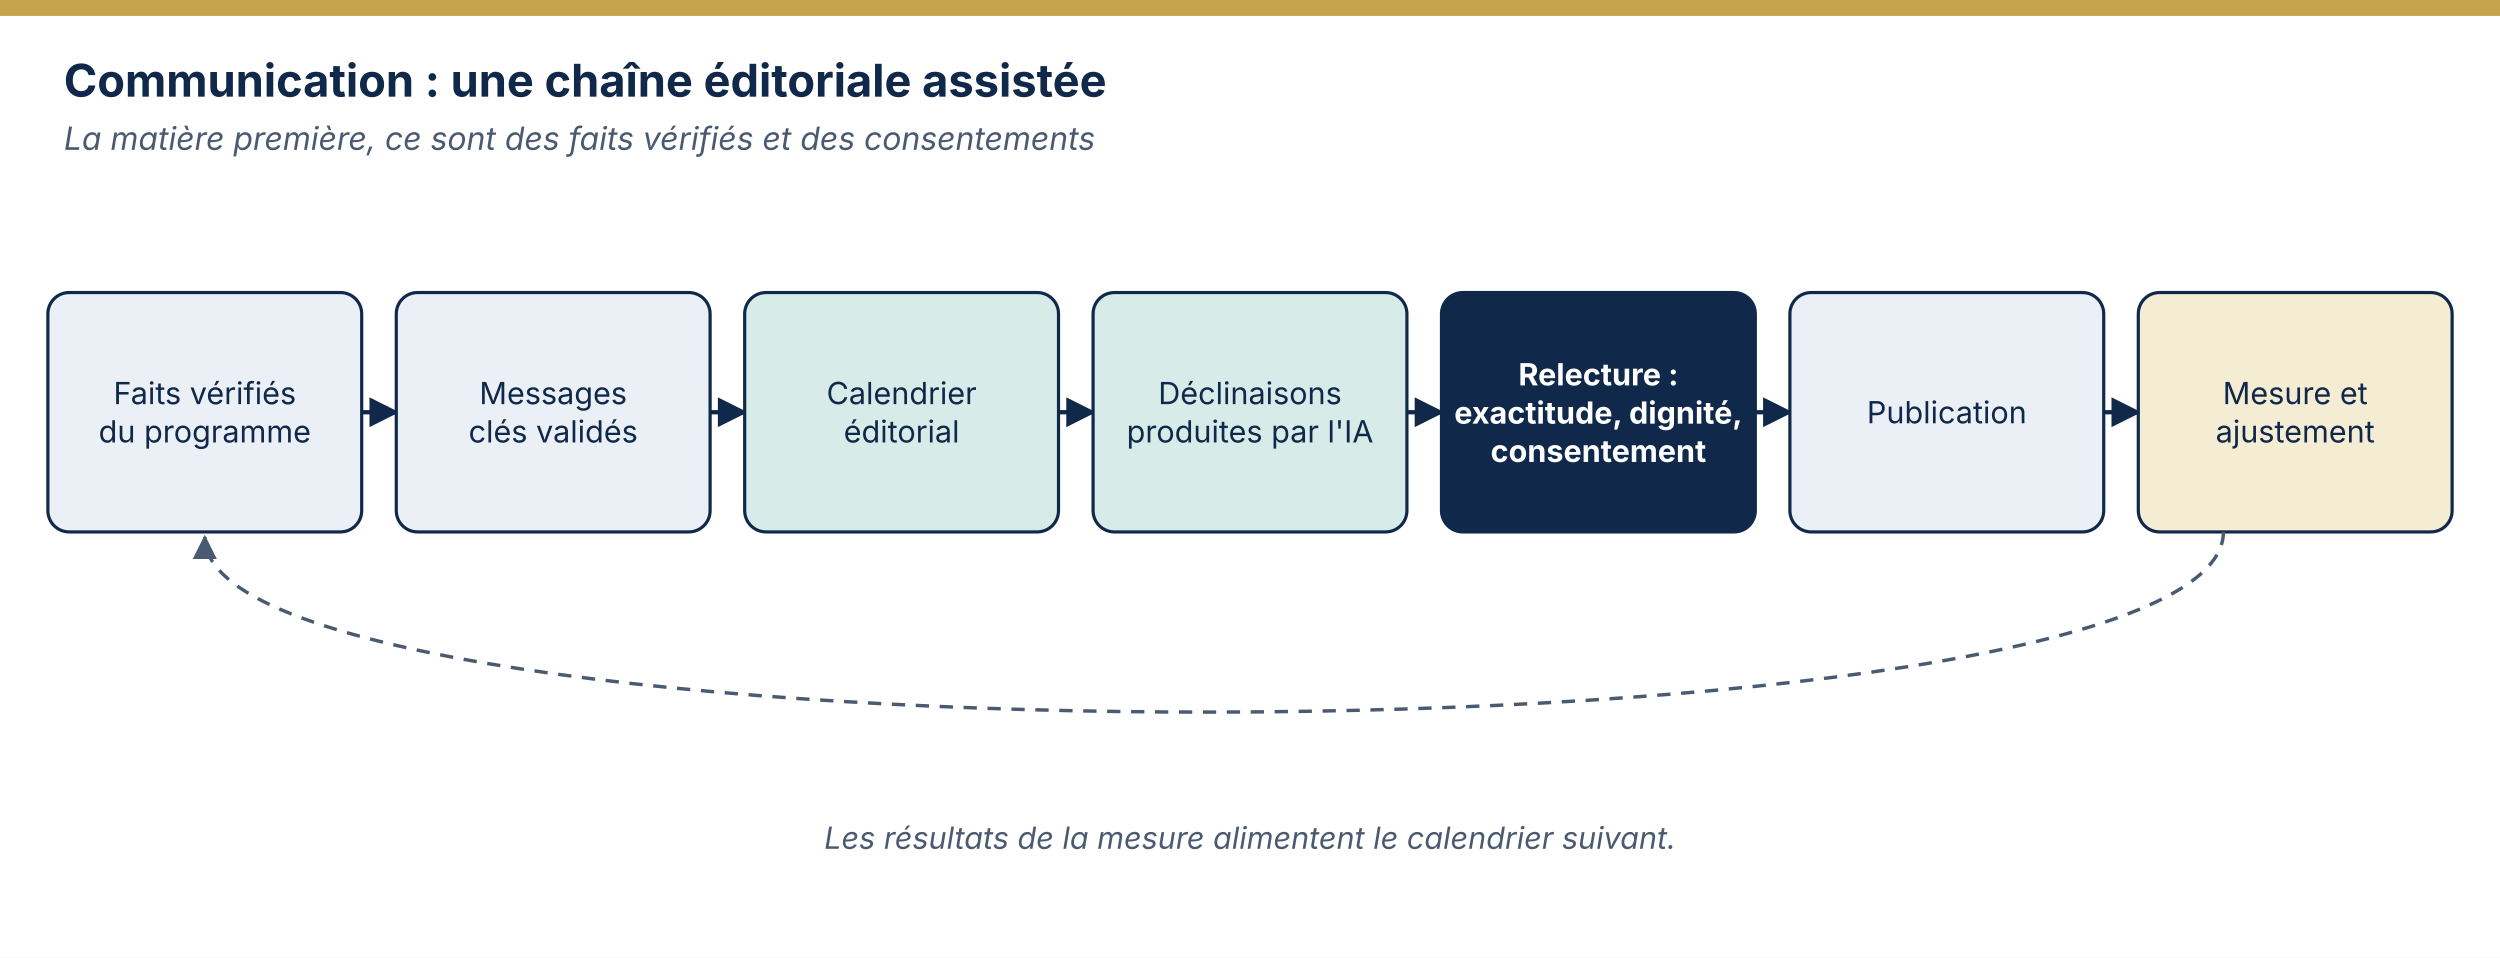
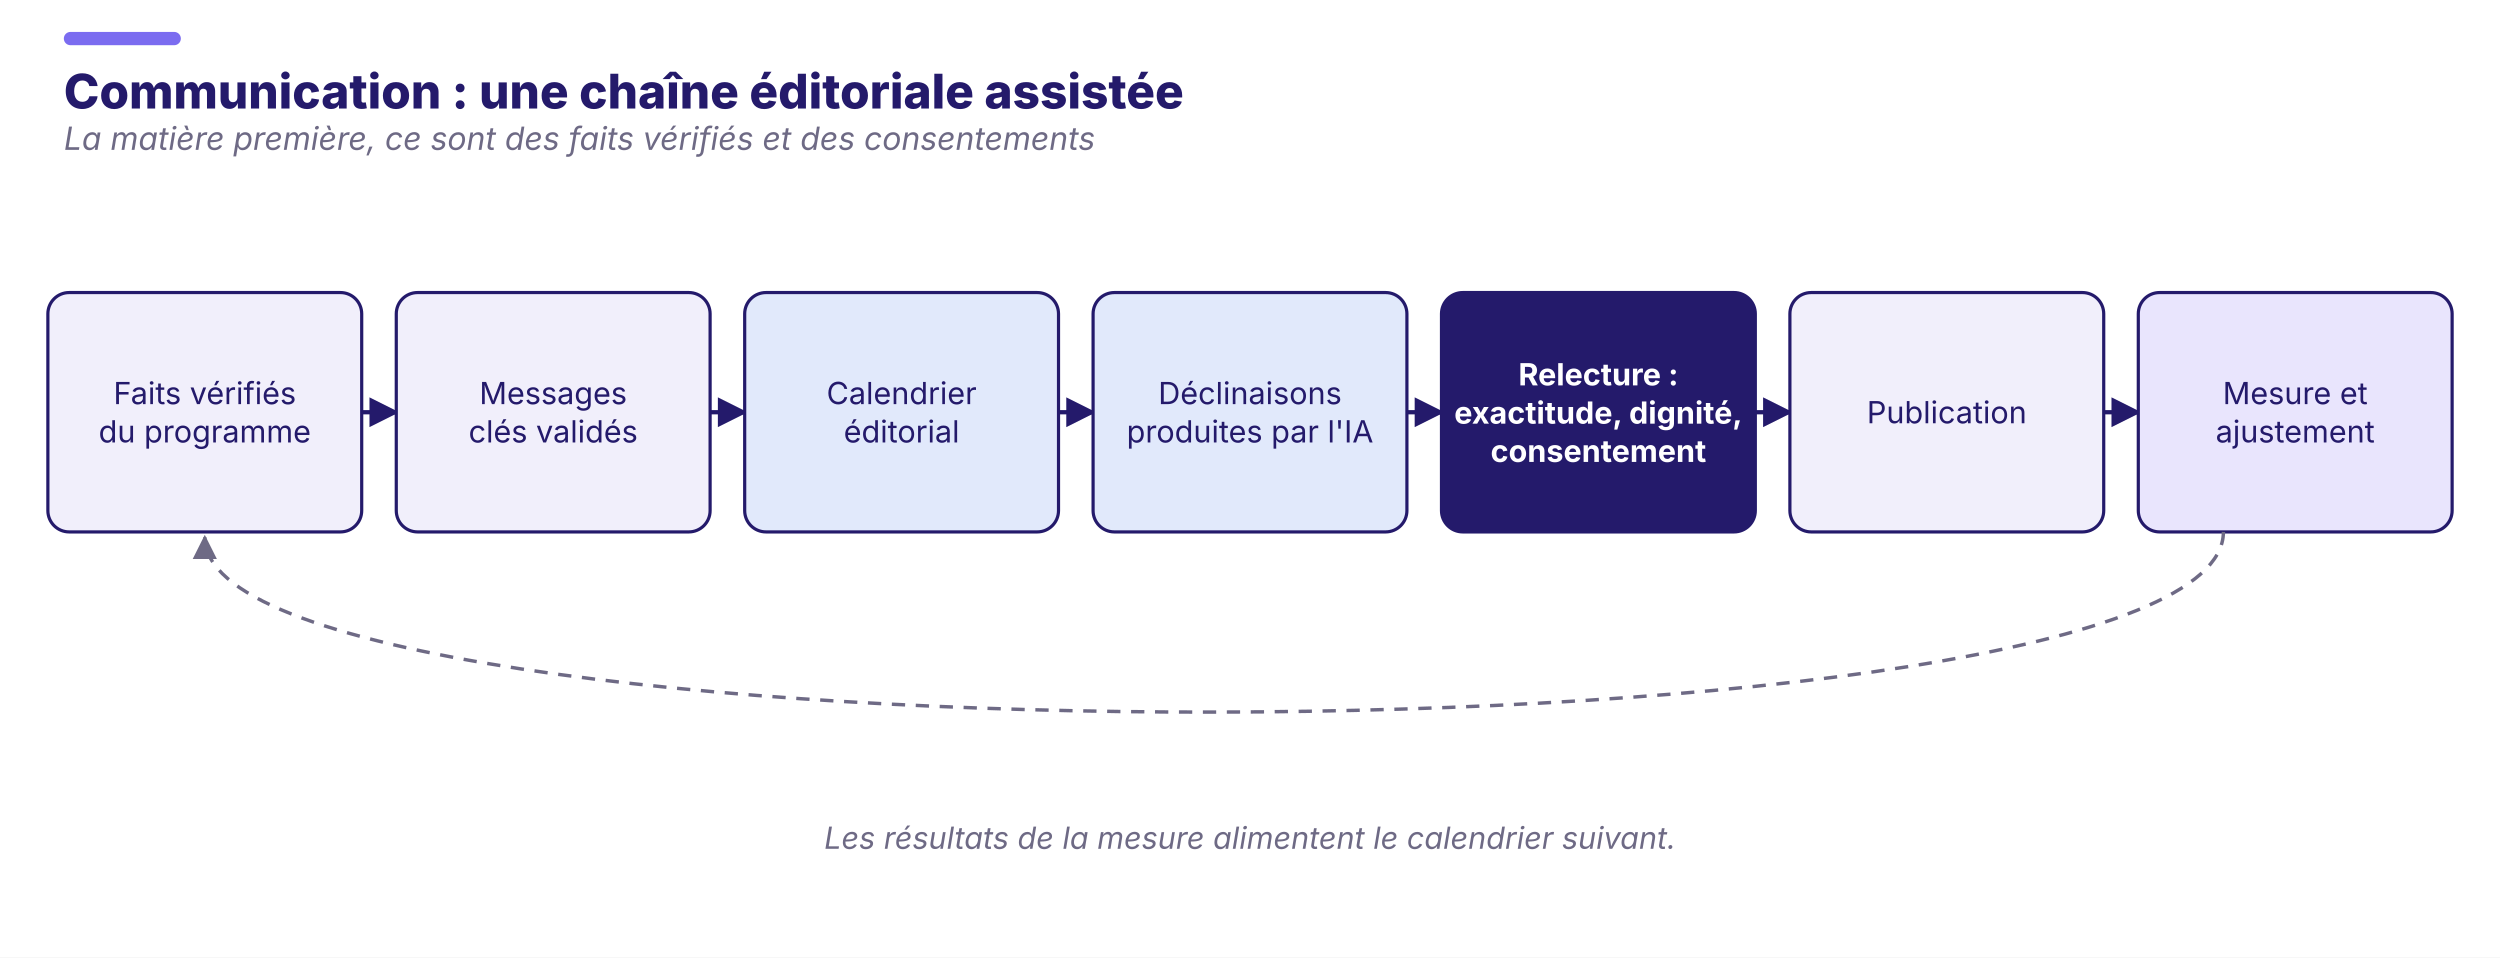
<svg xmlns="http://www.w3.org/2000/svg" viewBox="0 0 940 360" width="940" height="360" role="img" aria-labelledby="t d">
  <defs>
-     <marker id="ah102849" viewBox="0 0 10 10" refX="9" refY="5" markerWidth="7" markerHeight="7" orient="auto-start-reverse">
-       <path d="M0,0 L10,5 L0,10 z" fill="#102849" />
+     <marker id="ah241A6B" viewBox="0 0 10 10" refX="9" refY="5" markerWidth="7" markerHeight="7" orient="auto-start-reverse">
+       <path d="M0,0 L10,5 L0,10 z" fill="#241A6B" />
    </marker>
-     <marker id="ah167D73" viewBox="0 0 10 10" refX="9" refY="5" markerWidth="7" markerHeight="7" orient="auto-start-reverse">
-       <path d="M0,0 L10,5 L0,10 z" fill="#167D73" />
+     <marker id="ah3F5BD8" viewBox="0 0 10 10" refX="9" refY="5" markerWidth="7" markerHeight="7" orient="auto-start-reverse">
+       <path d="M0,0 L10,5 L0,10 z" fill="#3F5BD8" />
    </marker>
-     <marker id="ahC7A34F" viewBox="0 0 10 10" refX="9" refY="5" markerWidth="7" markerHeight="7" orient="auto-start-reverse">
-       <path d="M0,0 L10,5 L0,10 z" fill="#C7A34F" />
+     <marker id="ah7B6CF0" viewBox="0 0 10 10" refX="9" refY="5" markerWidth="7" markerHeight="7" orient="auto-start-reverse">
+       <path d="M0,0 L10,5 L0,10 z" fill="#7B6CF0" />
    </marker>
-     <marker id="ah4A5A70" viewBox="0 0 10 10" refX="9" refY="5" markerWidth="7" markerHeight="7" orient="auto-start-reverse">
-       <path d="M0,0 L10,5 L0,10 z" fill="#4A5A70" />
+     <marker id="ah6E6A85" viewBox="0 0 10 10" refX="9" refY="5" markerWidth="7" markerHeight="7" orient="auto-start-reverse">
+       <path d="M0,0 L10,5 L0,10 z" fill="#6E6A85" />
    </marker>
-     <marker id="ahA8413A" viewBox="0 0 10 10" refX="9" refY="5" markerWidth="7" markerHeight="7" orient="auto-start-reverse">
-       <path d="M0,0 L10,5 L0,10 z" fill="#A8413A" />
+     <marker id="ahC0392B" viewBox="0 0 10 10" refX="9" refY="5" markerWidth="7" markerHeight="7" orient="auto-start-reverse">
+       <path d="M0,0 L10,5 L0,10 z" fill="#C0392B" />
    </marker>
  </defs>
  <rect width="100%" height="100%" fill="#FFFFFF" />
-   <rect x="0" y="0" width="940" height="6" fill="#C7A34F" />
-   <text x="24" y="30.0" font-family="'Source Sans 3', 'Source Sans Pro', 'Inter', Arial, sans-serif" font-size="17" fill="#102849" font-weight="bold" text-anchor="start" dominant-baseline="middle">Communication : une chaîne éditoriale assistée</text>
-   <text x="24" y="52.0" font-family="'Source Sans 3', 'Source Sans Pro', 'Inter', Arial, sans-serif" font-size="12" fill="#4A5A70" font-weight="normal" text-anchor="start" dominant-baseline="middle" font-style="italic">La matière première, ce sont des faits vérifiés et des consentements</text>
-   <rect x="18" y="110" width="118" height="90" rx="8" fill="#EAF0F5" stroke="#102849" stroke-width="1.2" />
-   <text x="77.0" y="147.8" font-family="'Source Sans 3', 'Source Sans Pro', 'Inter', Arial, sans-serif" font-size="11.5" fill="#102849" font-weight="normal" text-anchor="middle" dominant-baseline="middle">Faits vérifiés</text>
-   <text x="77.0" y="162.2" font-family="'Source Sans 3', 'Source Sans Pro', 'Inter', Arial, sans-serif" font-size="11.5" fill="#102849" font-weight="normal" text-anchor="middle" dominant-baseline="middle">du programme</text>
-   <line x1="136" y1="155" x2="149" y2="155" stroke="#102849" stroke-width="1.6" marker-end="url(#ah102849)" />
-   <rect x="149" y="110" width="118" height="90" rx="8" fill="#EAF0F5" stroke="#102849" stroke-width="1.2" />
-   <text x="208.0" y="147.8" font-family="'Source Sans 3', 'Source Sans Pro', 'Inter', Arial, sans-serif" font-size="11.5" fill="#102849" font-weight="normal" text-anchor="middle" dominant-baseline="middle">Messages</text>
-   <text x="208.0" y="162.2" font-family="'Source Sans 3', 'Source Sans Pro', 'Inter', Arial, sans-serif" font-size="11.5" fill="#102849" font-weight="normal" text-anchor="middle" dominant-baseline="middle">clés validés</text>
-   <line x1="267" y1="155" x2="280" y2="155" stroke="#102849" stroke-width="1.6" marker-end="url(#ah102849)" />
-   <rect x="280" y="110" width="118" height="90" rx="8" fill="#D7ECE9" stroke="#102849" stroke-width="1.2" />
-   <text x="339.0" y="147.8" font-family="'Source Sans 3', 'Source Sans Pro', 'Inter', Arial, sans-serif" font-size="11.5" fill="#102849" font-weight="normal" text-anchor="middle" dominant-baseline="middle">Calendrier</text>
-   <text x="339.0" y="162.2" font-family="'Source Sans 3', 'Source Sans Pro', 'Inter', Arial, sans-serif" font-size="11.5" fill="#102849" font-weight="normal" text-anchor="middle" dominant-baseline="middle">éditorial</text>
-   <line x1="398" y1="155" x2="411" y2="155" stroke="#102849" stroke-width="1.6" marker-end="url(#ah102849)" />
-   <rect x="411" y="110" width="118" height="90" rx="8" fill="#D7ECE9" stroke="#102849" stroke-width="1.2" />
-   <text x="470.0" y="147.8" font-family="'Source Sans 3', 'Source Sans Pro', 'Inter', Arial, sans-serif" font-size="11.5" fill="#102849" font-weight="normal" text-anchor="middle" dominant-baseline="middle">Déclinaisons</text>
-   <text x="470.0" y="162.2" font-family="'Source Sans 3', 'Source Sans Pro', 'Inter', Arial, sans-serif" font-size="11.5" fill="#102849" font-weight="normal" text-anchor="middle" dominant-baseline="middle">produites par l'IA</text>
-   <line x1="529" y1="155" x2="542" y2="155" stroke="#102849" stroke-width="1.6" marker-end="url(#ah102849)" />
-   <rect x="542" y="110" width="118" height="90" rx="8" fill="#102849" stroke="#102849" stroke-width="1.2" />
-   <text x="601.0" y="140.6" font-family="'Source Sans 3', 'Source Sans Pro', 'Inter', Arial, sans-serif" font-size="11.5" fill="#FFFFFF" font-weight="bold" text-anchor="middle" dominant-baseline="middle">Relecture :</text>
-   <text x="601.0" y="155.0" font-family="'Source Sans 3', 'Source Sans Pro', 'Inter', Arial, sans-serif" font-size="11.5" fill="#FFFFFF" font-weight="bold" text-anchor="middle" dominant-baseline="middle">exactitude, dignité,</text>
-   <text x="601.0" y="169.4" font-family="'Source Sans 3', 'Source Sans Pro', 'Inter', Arial, sans-serif" font-size="11.5" fill="#FFFFFF" font-weight="bold" text-anchor="middle" dominant-baseline="middle">consentement</text>
-   <line x1="660" y1="155" x2="673" y2="155" stroke="#102849" stroke-width="1.6" marker-end="url(#ah102849)" />
-   <rect x="673" y="110" width="118" height="90" rx="8" fill="#EAF0F5" stroke="#102849" stroke-width="1.2" />
-   <text x="732.0" y="155.0" font-family="'Source Sans 3', 'Source Sans Pro', 'Inter', Arial, sans-serif" font-size="11.5" fill="#102849" font-weight="normal" text-anchor="middle" dominant-baseline="middle">Publication</text>
-   <line x1="791" y1="155" x2="804" y2="155" stroke="#102849" stroke-width="1.6" marker-end="url(#ah102849)" />
-   <rect x="804" y="110" width="118" height="90" rx="8" fill="#F5ECD4" stroke="#102849" stroke-width="1.2" />
-   <text x="863.0" y="147.8" font-family="'Source Sans 3', 'Source Sans Pro', 'Inter', Arial, sans-serif" font-size="11.5" fill="#102849" font-weight="normal" text-anchor="middle" dominant-baseline="middle">Mesure et</text>
-   <text x="863.0" y="162.2" font-family="'Source Sans 3', 'Source Sans Pro', 'Inter', Arial, sans-serif" font-size="11.5" fill="#102849" font-weight="normal" text-anchor="middle" dominant-baseline="middle">ajustement</text>
-   <path d="M836,200 C836,290 77,290 77,202" fill="none" stroke="#4A5A70" stroke-width="1.3" marker-end="url(#ah4A5A70)" stroke-dasharray="5,4" />
-   <text x="470" y="315.0" font-family="'Source Sans 3', 'Source Sans Pro', 'Inter', Arial, sans-serif" font-size="11.5" fill="#4A5A70" font-weight="normal" text-anchor="middle" dominant-baseline="middle" font-style="italic">Les résultats de la mesure alimentent le calendrier suivant.</text>
+   <rect x="24" y="12" width="44" height="5" rx="2.5" fill="#7B6CF0" />
+   <text x="24" y="34.0" font-family="'Outfit', 'Inter', Arial, sans-serif" font-size="18" fill="#241A6B" font-weight="800" text-anchor="start" dominant-baseline="middle">Communication : une chaîne éditoriale assistée</text>
+   <text x="24" y="52.0" font-family="'Inter', Arial, sans-serif" font-size="12" fill="#6E6A85" font-weight="normal" text-anchor="start" dominant-baseline="middle" font-style="italic">La matière première, ce sont des faits vérifiés et des consentements</text>
+   <rect x="18" y="110" width="118" height="90" rx="8" fill="#F1EFFB" stroke="#241A6B" stroke-width="1.2" />
+   <text x="77.0" y="147.8" font-family="'Inter', Arial, sans-serif" font-size="11.5" fill="#241A6B" font-weight="normal" text-anchor="middle" dominant-baseline="middle">Faits vérifiés</text>
+   <text x="77.0" y="162.2" font-family="'Inter', Arial, sans-serif" font-size="11.5" fill="#241A6B" font-weight="normal" text-anchor="middle" dominant-baseline="middle">du programme</text>
+   <line x1="136" y1="155" x2="149" y2="155" stroke="#241A6B" stroke-width="1.6" marker-end="url(#ah241A6B)" />
+   <rect x="149" y="110" width="118" height="90" rx="8" fill="#F1EFFB" stroke="#241A6B" stroke-width="1.2" />
+   <text x="208.0" y="147.8" font-family="'Inter', Arial, sans-serif" font-size="11.5" fill="#241A6B" font-weight="normal" text-anchor="middle" dominant-baseline="middle">Messages</text>
+   <text x="208.0" y="162.2" font-family="'Inter', Arial, sans-serif" font-size="11.5" fill="#241A6B" font-weight="normal" text-anchor="middle" dominant-baseline="middle">clés validés</text>
+   <line x1="267" y1="155" x2="280" y2="155" stroke="#241A6B" stroke-width="1.6" marker-end="url(#ah241A6B)" />
+   <rect x="280" y="110" width="118" height="90" rx="8" fill="#E1E9FB" stroke="#241A6B" stroke-width="1.2" />
+   <text x="339.0" y="147.8" font-family="'Inter', Arial, sans-serif" font-size="11.5" fill="#241A6B" font-weight="normal" text-anchor="middle" dominant-baseline="middle">Calendrier</text>
+   <text x="339.0" y="162.2" font-family="'Inter', Arial, sans-serif" font-size="11.5" fill="#241A6B" font-weight="normal" text-anchor="middle" dominant-baseline="middle">éditorial</text>
+   <line x1="398" y1="155" x2="411" y2="155" stroke="#241A6B" stroke-width="1.6" marker-end="url(#ah241A6B)" />
+   <rect x="411" y="110" width="118" height="90" rx="8" fill="#E1E9FB" stroke="#241A6B" stroke-width="1.2" />
+   <text x="470.0" y="147.8" font-family="'Inter', Arial, sans-serif" font-size="11.5" fill="#241A6B" font-weight="normal" text-anchor="middle" dominant-baseline="middle">Déclinaisons</text>
+   <text x="470.0" y="162.2" font-family="'Inter', Arial, sans-serif" font-size="11.5" fill="#241A6B" font-weight="normal" text-anchor="middle" dominant-baseline="middle">produites par l'IA</text>
+   <line x1="529" y1="155" x2="542" y2="155" stroke="#241A6B" stroke-width="1.6" marker-end="url(#ah241A6B)" />
+   <rect x="542" y="110" width="118" height="90" rx="8" fill="#241A6B" stroke="#241A6B" stroke-width="1.2" />
+   <text x="601.0" y="140.6" font-family="'Inter', Arial, sans-serif" font-size="11.5" fill="#FFFFFF" font-weight="bold" text-anchor="middle" dominant-baseline="middle">Relecture :</text>
+   <text x="601.0" y="155.0" font-family="'Inter', Arial, sans-serif" font-size="11.5" fill="#FFFFFF" font-weight="bold" text-anchor="middle" dominant-baseline="middle">exactitude, dignité,</text>
+   <text x="601.0" y="169.4" font-family="'Inter', Arial, sans-serif" font-size="11.5" fill="#FFFFFF" font-weight="bold" text-anchor="middle" dominant-baseline="middle">consentement</text>
+   <line x1="660" y1="155" x2="673" y2="155" stroke="#241A6B" stroke-width="1.6" marker-end="url(#ah241A6B)" />
+   <rect x="673" y="110" width="118" height="90" rx="8" fill="#F1EFFB" stroke="#241A6B" stroke-width="1.2" />
+   <text x="732.0" y="155.0" font-family="'Inter', Arial, sans-serif" font-size="11.5" fill="#241A6B" font-weight="normal" text-anchor="middle" dominant-baseline="middle">Publication</text>
+   <line x1="791" y1="155" x2="804" y2="155" stroke="#241A6B" stroke-width="1.6" marker-end="url(#ah241A6B)" />
+   <rect x="804" y="110" width="118" height="90" rx="8" fill="#E9E5FD" stroke="#241A6B" stroke-width="1.2" />
+   <text x="863.0" y="147.8" font-family="'Inter', Arial, sans-serif" font-size="11.5" fill="#241A6B" font-weight="normal" text-anchor="middle" dominant-baseline="middle">Mesure et</text>
+   <text x="863.0" y="162.2" font-family="'Inter', Arial, sans-serif" font-size="11.5" fill="#241A6B" font-weight="normal" text-anchor="middle" dominant-baseline="middle">ajustement</text>
+   <path d="M836,200 C836,290 77,290 77,202" fill="none" stroke="#6E6A85" stroke-width="1.3" marker-end="url(#ah6E6A85)" stroke-dasharray="5,4" />
+   <text x="470" y="315.0" font-family="'Inter', Arial, sans-serif" font-size="11.5" fill="#6E6A85" font-weight="normal" text-anchor="middle" dominant-baseline="middle" font-style="italic">Les résultats de la mesure alimentent le calendrier suivant.</text>
</svg>
